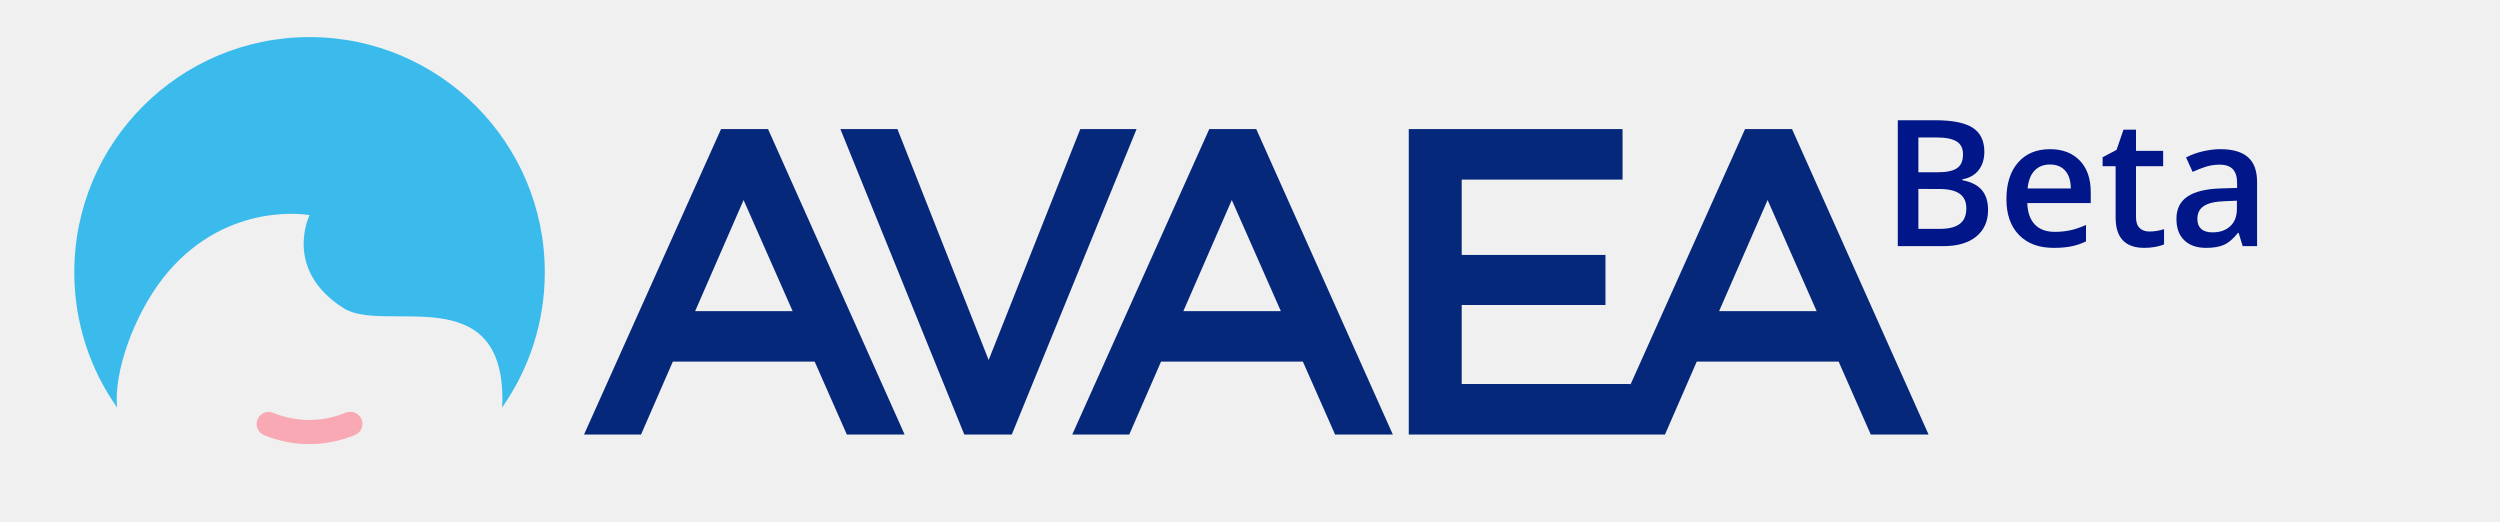
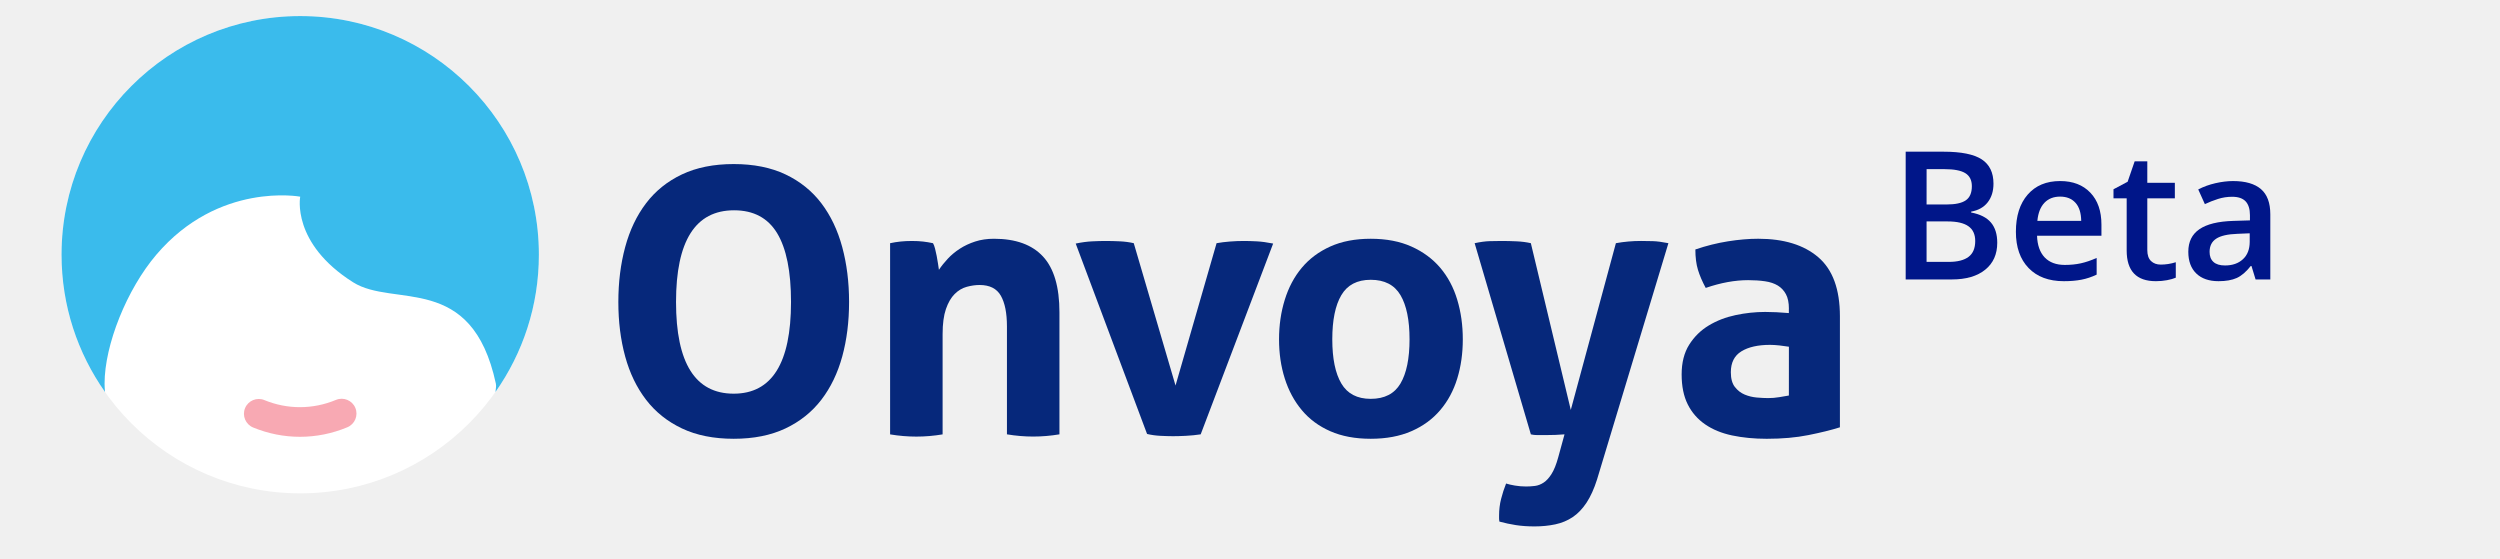
- <svg xmlns="http://www.w3.org/2000/svg" version="1.1" id="Layer_1" x="0px" y="0px" width="245.5px" height="51.25px" viewBox="0 0 245.5 51.25" enable-background="new 0 0 245.5 51.25" xml:space="preserve">
+ <svg xmlns="http://www.w3.org/2000/svg" version="1.1" id="Layer_1" x="0px" y="0px" width="229.25px" height="51.25px" viewBox="0 0 229.25 51.25" enable-background="new 0 0 229.25 51.25" xml:space="preserve">
+   <circle fill="#FFFFFF" cx="27.53" cy="23.356" r="21.884" />
  <g>
-     <path fill="#06287B" d="M70.806,12.676L57.353,42.668h5.598l3.12-7.157H80l3.159,7.157h5.673l-13.41-29.992H70.806z M77.837,30.552   h-9.574l4.757-10.908L77.837,30.552z" />
-     <polygon fill="#06287B" points="106.083,12.676 97.086,35.354 88.128,12.676 82.525,12.676 94.692,42.668 99.358,42.668    111.611,12.676  " />
-     <path fill="#06287B" d="M118.75,12.676l-13.454,29.992h5.598l3.12-7.157h13.929l3.16,7.157h5.672l-13.412-29.992H118.75z    M125.779,30.552h-9.573l4.757-10.908L125.779,30.552z" />
-     <path fill="#06287B" d="M175.977,12.676h-4.613l-11.234,25.047l-0.271-0.015H143.54v-7.757h14.117v-4.919H143.54v-7.397h15.795   v-4.959h-20.994v29.992h19.566h1.948h3.646l3.119-7.157h13.934l3.155,7.157h5.675L175.977,12.676z M178.393,30.552h-9.576   l4.762-10.908L178.393,30.552z" />
+     <path fill="#3ABBEC" d="M14.343,23.347c5.718-6.705,13.186-5.312,13.186-5.312s-0.834,4.259,4.845,7.847   c3.748,2.367,10.895-0.947,13.098,9.302c0.054,0.252-0.021,0.51-0.042,0.766c2.508-3.562,3.985-7.901,3.985-12.59   c0-12.087-9.798-21.886-21.886-21.886c-12.09,0-21.885,9.798-21.885,21.883c0,4.69,1.478,9.029,3.987,12.589   c-0.025-0.256-0.042-0.508-0.042-0.764C9.586,31.628,11.633,26.523,14.343,23.347z" />
+     <path fill="#F8A9B3" d="M27.508,40.055c1.471,0,2.945-0.291,4.344-0.875c0.692-0.287,1.022-1.084,0.733-1.777   c-0.288-0.691-1.085-1.021-1.777-0.732c-2.117,0.882-4.447,0.889-6.563,0.018c-0.691-0.287-1.487,0.043-1.773,0.738   c-0.285,0.692,0.048,1.487,0.737,1.773C24.597,39.77,26.049,40.055,27.508,40.055z" />
  </g>
  <g enable-background="new    ">
-     <path fill="#001689" d="M186.363,11.807h3.672c1.701,0,2.934,0.248,3.691,0.744c0.758,0.496,1.137,1.28,1.137,2.352   c0,0.722-0.188,1.322-0.559,1.801c-0.371,0.479-0.908,0.781-1.604,0.905v0.085c0.868,0.164,1.506,0.486,1.916,0.969   c0.409,0.481,0.612,1.135,0.612,1.958c0,1.11-0.392,1.98-1.164,2.609c-0.774,0.629-1.854,0.943-3.234,0.943h-4.467V11.807   L186.363,11.807z M188.385,16.915h1.947c0.845,0,1.463-0.134,1.85-0.402c0.395-0.268,0.586-0.723,0.586-1.366   c0-0.581-0.213-1.001-0.629-1.26c-0.422-0.26-1.09-0.39-2.004-0.39h-1.75V16.915L188.385,16.915z M188.385,18.556v3.917h2.148   c0.848,0,1.484-0.162,1.914-0.487c0.434-0.324,0.648-0.835,0.648-1.535c0-0.642-0.223-1.119-0.66-1.429   c-0.438-0.31-1.107-0.465-2.006-0.465L188.385,18.556L188.385,18.556z" />
-     <path fill="#001689" d="M201.674,24.341c-1.455,0-2.594-0.424-3.414-1.272c-0.82-0.849-1.229-2.018-1.229-3.506   c0-1.528,0.38-2.729,1.142-3.603c0.763-0.874,1.808-1.311,3.138-1.311c1.235,0,2.209,0.375,2.928,1.125   c0.72,0.75,1.072,1.782,1.072,3.096v1.074h-6.23c0.027,0.908,0.271,1.605,0.732,2.093c0.463,0.488,1.117,0.731,1.955,0.731   c0.553,0,1.067-0.052,1.545-0.156c0.479-0.105,0.986-0.278,1.533-0.521v1.615c-0.484,0.231-0.976,0.396-1.471,0.491   C202.877,24.294,202.311,24.341,201.674,24.341z M201.309,16.154c-0.631,0-1.135,0.201-1.518,0.6   c-0.38,0.401-0.607,0.984-0.682,1.751h4.246c-0.01-0.772-0.196-1.357-0.562-1.754C202.438,16.353,201.943,16.154,201.309,16.154z" />
-     <path fill="#001689" d="M211.055,22.734c0.484,0,0.969-0.076,1.453-0.229v1.497c-0.221,0.096-0.502,0.176-0.85,0.241   c-0.346,0.065-0.707,0.097-1.08,0.097c-1.883,0-2.824-0.992-2.824-2.977v-5.041h-1.277v-0.88l1.371-0.728l0.678-1.979h1.229v2.081   h2.666v1.506h-2.666v5.007c0,0.479,0.121,0.833,0.355,1.061C210.35,22.621,210.664,22.734,211.055,22.734z" />
-     <path fill="#001689" d="M220.232,24.172l-0.398-1.303h-0.068c-0.449,0.57-0.904,0.958-1.356,1.164   c-0.457,0.206-1.048,0.308-1.763,0.308c-0.92,0-1.638-0.248-2.15-0.744c-0.518-0.497-0.771-1.199-0.771-2.107   c0-0.964,0.355-1.691,1.072-2.181c0.717-0.491,1.809-0.759,3.271-0.805l1.615-0.05v-0.499c0-0.598-0.145-1.045-0.418-1.341   c-0.281-0.296-0.713-0.444-1.302-0.444c-0.479,0-0.938,0.07-1.378,0.211c-0.439,0.142-0.861,0.308-1.27,0.499l-0.646-1.421   c0.511-0.265,1.062-0.466,1.666-0.604s1.175-0.207,1.708-0.207c1.188,0,2.092,0.259,2.694,0.778   c0.604,0.519,0.907,1.333,0.907,2.445v6.301H220.232z M217.27,22.819c0.727,0,1.308-0.202,1.738-0.604   c0.438-0.403,0.656-0.969,0.656-1.696v-0.812l-1.203,0.05c-0.936,0.034-1.613,0.19-2.04,0.47c-0.427,0.28-0.64,0.706-0.64,1.281   c0,0.417,0.123,0.74,0.373,0.969C216.402,22.705,216.775,22.819,217.27,22.819z" />
+     <path fill="#001689" d="M174.751,13.91h3.479c1.609,0,2.777,0.235,3.496,0.705c0.717,0.47,1.076,1.213,1.076,2.228   c0,0.684-0.176,1.252-0.527,1.706c-0.353,0.455-0.862,0.74-1.521,0.857v0.081c0.822,0.155,1.426,0.46,1.814,0.917   c0.388,0.457,0.58,1.075,0.58,1.856c0,1.052-0.366,1.876-1.104,2.471c-0.732,0.597-1.756,0.894-3.064,0.894h-4.229V13.91   L174.751,13.91z M176.667,18.75h1.845c0.801,0,1.385-0.127,1.752-0.381c0.37-0.253,0.555-0.685,0.555-1.294   c0-0.55-0.201-0.948-0.596-1.194c-0.398-0.246-1.031-0.369-1.898-0.369h-1.656L176.667,18.75L176.667,18.75z M176.667,20.305v3.71   h2.034c0.804,0,1.406-0.154,1.814-0.461c0.409-0.307,0.613-0.792,0.613-1.455c0-0.608-0.207-1.06-0.627-1.354   c-0.415-0.293-1.048-0.44-1.898-0.44H176.667z" />
+     <path fill="#001689" d="M189.256,25.785c-1.379,0-2.457-0.401-3.234-1.206c-0.776-0.805-1.164-1.911-1.164-3.321   c0-1.448,0.359-2.586,1.082-3.414c0.722-0.828,1.711-1.242,2.972-1.242c1.171,0,2.094,0.355,2.772,1.066   c0.68,0.71,1.018,1.688,1.018,2.933v1.018h-5.905c0.028,0.86,0.261,1.521,0.696,1.982c0.439,0.462,1.059,0.693,1.852,0.693   c0.525,0,1.012-0.049,1.465-0.148c0.45-0.099,0.936-0.263,1.453-0.493v1.53c-0.459,0.219-0.926,0.374-1.395,0.465   C190.396,25.74,189.859,25.785,189.256,25.785z M188.91,18.029c-0.598,0-1.075,0.19-1.438,0.569   c-0.361,0.379-0.576,0.932-0.646,1.658h4.021c-0.01-0.731-0.186-1.286-0.527-1.662C189.979,18.217,189.512,18.029,188.91,18.029z" />
+     <path fill="#001689" d="M198.143,24.263c0.461,0,0.92-0.072,1.377-0.217v1.418c-0.209,0.091-0.475,0.167-0.803,0.229   s-0.672,0.092-1.025,0.092c-1.782,0-2.676-0.939-2.676-2.82v-4.776h-1.209v-0.833l1.297-0.689l0.645-1.875h1.159v1.971h2.526v1.426   h-2.526v4.744c0,0.454,0.116,0.789,0.342,1.005C197.477,24.155,197.773,24.263,198.143,24.263z" />
+     <path fill="#001689" d="M206.837,25.625l-0.377-1.234h-0.065c-0.426,0.54-0.856,0.907-1.289,1.102   c-0.433,0.194-0.988,0.292-1.668,0.292c-0.869,0-1.549-0.234-2.037-0.705c-0.488-0.471-0.733-1.135-0.733-1.996   c0-0.913,0.34-1.602,1.019-2.066c0.678-0.465,1.711-0.719,3.103-0.762l1.53-0.047v-0.473c0-0.566-0.135-0.99-0.396-1.271   c-0.266-0.28-0.676-0.421-1.23-0.421c-0.455,0-0.89,0.067-1.307,0.201c-0.418,0.133-0.816,0.292-1.201,0.473l-0.608-1.347   c0.479-0.25,1.005-0.441,1.577-0.572c0.572-0.131,1.111-0.196,1.619-0.196c1.127,0,1.979,0.245,2.554,0.737   c0.573,0.492,0.86,1.264,0.86,2.316v5.97L206.837,25.625L206.837,25.625z M204.031,24.343c0.685,0,1.234-0.191,1.646-0.573   c0.415-0.382,0.622-0.918,0.622-1.607v-0.769l-1.14,0.048c-0.886,0.032-1.53,0.18-1.933,0.445   c-0.404,0.264-0.607,0.669-0.607,1.214c0,0.395,0.115,0.701,0.354,0.917C203.209,24.235,203.562,24.343,204.031,24.343z" />
  </g>
  <g>
-     <path fill="#3ABBEC" d="M16.479,26.73c6.036-7.079,13.919-5.606,13.919-5.606s-2.639,5.358,3.355,9.146   c3.956,2.498,15.585-2.914,15.585,8.955c0,0.271-0.022,0.537-0.046,0.81c2.647-3.763,4.207-8.343,4.207-13.289   c0-12.759-10.343-23.103-23.102-23.103c-12.762,0-23.102,10.343-23.102,23.099c0,4.948,1.56,9.528,4.209,13.286   c-0.026-0.27-0.045-0.533-0.045-0.805C11.457,35.473,13.618,30.084,16.479,26.73z" />
-     <g>
-       <path fill="#F8A9B3" d="M26.383,40.452c-0.48,0-0.91,0.288-1.094,0.733c-0.248,0.604,0.041,1.297,0.645,1.545    c2.863,1.181,6.073,1.174,8.93-0.021c0.293-0.121,0.521-0.351,0.641-0.644s0.12-0.613-0.001-0.904    c-0.244-0.587-0.958-0.883-1.549-0.639c-2.283,0.951-4.833,0.957-7.119,0.02C26.689,40.482,26.538,40.452,26.383,40.452z" />
-     </g>
-     <g>
-       <path fill="#FFFFFF" d="M30.375,58.866c-1.589,0-3.148-0.312-4.632-0.923c-0.858-0.354-1.269-1.342-0.916-2.197    c0.261-0.635,0.872-1.044,1.556-1.044c0.221,0,0.438,0.044,0.643,0.13c2.162,0.887,4.573,0.881,6.735-0.02    c0.206-0.086,0.423-0.129,0.646-0.129c0.684,0,1.295,0.406,1.558,1.037c0.173,0.413,0.173,0.871,0.002,1.287    c-0.172,0.417-0.496,0.741-0.911,0.913C33.558,58.549,31.983,58.866,30.375,58.866z M26.383,55.202    c-0.48,0-0.91,0.288-1.094,0.733c-0.248,0.604,0.041,1.297,0.645,1.545c2.863,1.181,6.073,1.174,8.93-0.021    c0.293-0.121,0.521-0.351,0.641-0.644s0.12-0.613-0.001-0.904c-0.244-0.587-0.958-0.883-1.549-0.639    c-2.283,0.951-4.833,0.957-7.119,0.02C26.689,55.232,26.538,55.202,26.383,55.202z" />
-     </g>
+     <path fill="#06287B" d="M67.281,40.236c-1.831,0-3.413-0.317-4.747-0.949c-1.334-0.633-2.43-1.51-3.289-2.628   c-0.859-1.119-1.498-2.441-1.916-3.968c-0.418-1.524-0.627-3.191-0.627-5s0.209-3.486,0.627-5.035   c0.418-1.548,1.056-2.887,1.916-4.018c0.859-1.13,1.955-2.012,3.289-2.645c1.333-0.632,2.916-0.949,4.747-0.949   c1.831,0,3.413,0.317,4.747,0.949c1.333,0.633,2.429,1.515,3.289,2.645c0.859,1.13,1.497,2.47,1.916,4.018   c0.418,1.548,0.627,3.227,0.627,5.035s-0.209,3.476-0.627,5c-0.418,1.525-1.057,2.849-1.916,3.968   c-0.859,1.118-1.955,1.995-3.289,2.628C70.693,39.919,69.112,40.236,67.281,40.236z M67.281,36.1c3.503,0,5.255-2.803,5.255-8.408   c0-2.801-0.423-4.903-1.271-6.306c-0.848-1.401-2.165-2.102-3.95-2.102c-3.548,0-5.323,2.803-5.323,8.407   C61.992,33.297,63.755,36.1,67.281,36.1z" />
+     <path fill="#06287B" d="M81.622,22.301c0.316-0.068,0.633-0.119,0.95-0.152c0.316-0.034,0.666-0.051,1.051-0.051   c0.384,0,0.723,0.017,1.017,0.051c0.293,0.034,0.599,0.084,0.916,0.152c0.068,0.113,0.13,0.277,0.187,0.492   c0.056,0.215,0.107,0.44,0.152,0.678c0.045,0.238,0.085,0.47,0.119,0.695c0.034,0.226,0.062,0.418,0.085,0.576   c0.226-0.339,0.497-0.678,0.813-1.017c0.316-0.339,0.684-0.644,1.102-0.916c0.418-0.271,0.887-0.491,1.407-0.661   s1.096-0.254,1.729-0.254c1.989,0,3.486,0.542,4.492,1.627c1.005,1.085,1.509,2.792,1.509,5.12v11.188   c-0.814,0.136-1.616,0.203-2.407,0.203c-0.792,0-1.594-0.067-2.407-0.203v-9.9c0-1.22-0.187-2.158-0.56-2.812   c-0.373-0.655-1.023-0.983-1.949-0.983c-0.385,0-0.78,0.058-1.187,0.17c-0.407,0.113-0.775,0.333-1.102,0.661   c-0.328,0.327-0.593,0.785-0.797,1.373c-0.203,0.588-0.305,1.355-0.305,2.307v9.188c-0.813,0.136-1.616,0.203-2.407,0.203   c-0.792,0-1.593-0.067-2.407-0.203L81.622,22.301L81.622,22.301z" />
+     <path fill="#06287B" d="M98.642,22.334c0.542-0.113,1.045-0.181,1.509-0.203c0.463-0.022,0.865-0.034,1.204-0.034   c0.452,0,0.904,0.012,1.356,0.034s0.87,0.08,1.255,0.169l3.83,13.054L111.56,22.3c0.385-0.068,0.791-0.119,1.221-0.152   c0.43-0.034,0.859-0.051,1.289-0.051c0.338,0,0.729,0.012,1.17,0.034c0.439,0.022,0.943,0.09,1.508,0.203l-6.645,17.495   c-0.43,0.067-0.883,0.112-1.357,0.136s-0.869,0.034-1.186,0.034c-0.34,0-0.724-0.013-1.153-0.034   c-0.43-0.021-0.836-0.079-1.221-0.17L98.642,22.334z" />
+     <path fill="#06287B" d="M125.695,40.236c-1.424,0-2.66-0.232-3.711-0.695c-1.051-0.463-1.922-1.107-2.61-1.934   c-0.69-0.824-1.21-1.791-1.56-2.897c-0.352-1.106-0.526-2.306-0.526-3.594c0-1.289,0.175-2.498,0.526-3.628   c0.35-1.131,0.869-2.107,1.56-2.933c0.688-0.825,1.56-1.475,2.61-1.949c1.05-0.474,2.288-0.712,3.711-0.712   c1.426,0,2.668,0.237,3.729,0.712s1.944,1.125,2.646,1.949c0.699,0.826,1.221,1.802,1.56,2.933c0.341,1.13,0.509,2.339,0.509,3.628   c0,1.288-0.168,2.485-0.509,3.594c-0.339,1.106-0.858,2.073-1.56,2.897c-0.701,0.826-1.582,1.471-2.646,1.934   S127.121,40.236,125.695,40.236z M125.695,36.574c1.267,0,2.177-0.469,2.729-1.407c0.554-0.938,0.831-2.288,0.831-4.051   c0-1.765-0.277-3.113-0.831-4.052s-1.464-1.407-2.729-1.407c-1.242,0-2.141,0.47-2.694,1.407c-0.554,0.938-0.83,2.287-0.83,4.052   c0,1.763,0.276,3.112,0.83,4.051C123.555,36.105,124.453,36.574,125.695,36.574z" />
+     <path fill="#06287B" d="M135.225,22.301c0.52-0.113,0.978-0.175,1.373-0.187c0.396-0.011,0.762-0.017,1.103-0.017   c0.45,0,0.915,0.012,1.39,0.034s0.903,0.08,1.288,0.169l3.662,15.291l4.136-15.291c0.746-0.136,1.516-0.204,2.307-0.204   c0.338,0,0.699,0.006,1.084,0.017c0.385,0.012,0.858,0.074,1.425,0.187l-6.543,21.665c-0.271,0.858-0.595,1.57-0.968,2.137   c-0.373,0.563-0.797,1.004-1.271,1.321c-0.476,0.316-1.006,0.536-1.593,0.661c-0.59,0.124-1.221,0.188-1.899,0.188   c-0.633,0-1.202-0.041-1.712-0.119c-0.509-0.079-1.012-0.188-1.509-0.322c-0.022-0.113-0.033-0.209-0.033-0.288s0-0.164,0-0.254   c0-0.543,0.062-1.058,0.187-1.543c0.123-0.486,0.276-0.955,0.457-1.407c0.203,0.068,0.476,0.13,0.813,0.188   c0.34,0.057,0.679,0.084,1.019,0.084c0.271,0,0.541-0.017,0.812-0.051c0.271-0.033,0.537-0.136,0.797-0.305   c0.26-0.17,0.503-0.436,0.729-0.797c0.228-0.361,0.431-0.87,0.611-1.525l0.576-2.103c-0.249,0.022-0.525,0.039-0.831,0.051   c-0.305,0.011-0.616,0.017-0.933,0.017c-0.249,0-0.486,0-0.713,0c-0.225,0-0.43-0.021-0.609-0.066L135.225,22.301z" />
+     <path fill="#06287B" d="M164.042,28.302c0-0.542-0.09-0.983-0.271-1.321c-0.183-0.34-0.431-0.604-0.746-0.797   c-0.317-0.191-0.707-0.323-1.17-0.391c-0.465-0.067-0.979-0.103-1.543-0.103c-1.221,0-2.521,0.238-3.898,0.712   c-0.316-0.587-0.555-1.14-0.712-1.661c-0.158-0.52-0.237-1.141-0.237-1.865c0.994-0.339,1.988-0.587,2.983-0.746   c0.993-0.158,1.921-0.237,2.78-0.237c2.351,0,4.187,0.565,5.508,1.695c1.322,1.131,1.984,2.938,1.984,5.426v10.17   c-0.791,0.25-1.753,0.486-2.883,0.713s-2.406,0.34-3.831,0.34c-1.151,0-2.209-0.104-3.17-0.307s-1.784-0.541-2.476-1.017   c-0.689-0.476-1.221-1.085-1.594-1.831s-0.56-1.661-0.56-2.746s0.231-1.995,0.694-2.729c0.464-0.734,1.062-1.322,1.798-1.764   c0.733-0.441,1.554-0.758,2.458-0.949c0.902-0.191,1.808-0.289,2.712-0.289c0.655,0,1.379,0.035,2.17,0.104v-0.407H164.042z    M164.042,31.794c-0.271-0.045-0.563-0.085-0.881-0.119c-0.317-0.032-0.601-0.051-0.849-0.051c-1.107,0-1.982,0.198-2.627,0.594   c-0.645,0.396-0.967,1.034-0.967,1.915c0,0.59,0.124,1.04,0.373,1.356c0.248,0.317,0.549,0.549,0.898,0.694   c0.35,0.147,0.723,0.237,1.117,0.271c0.396,0.033,0.74,0.051,1.035,0.051c0.338,0,0.678-0.027,1.018-0.085   c0.339-0.057,0.632-0.106,0.881-0.151L164.042,31.794L164.042,31.794z" />
  </g>
</svg>
